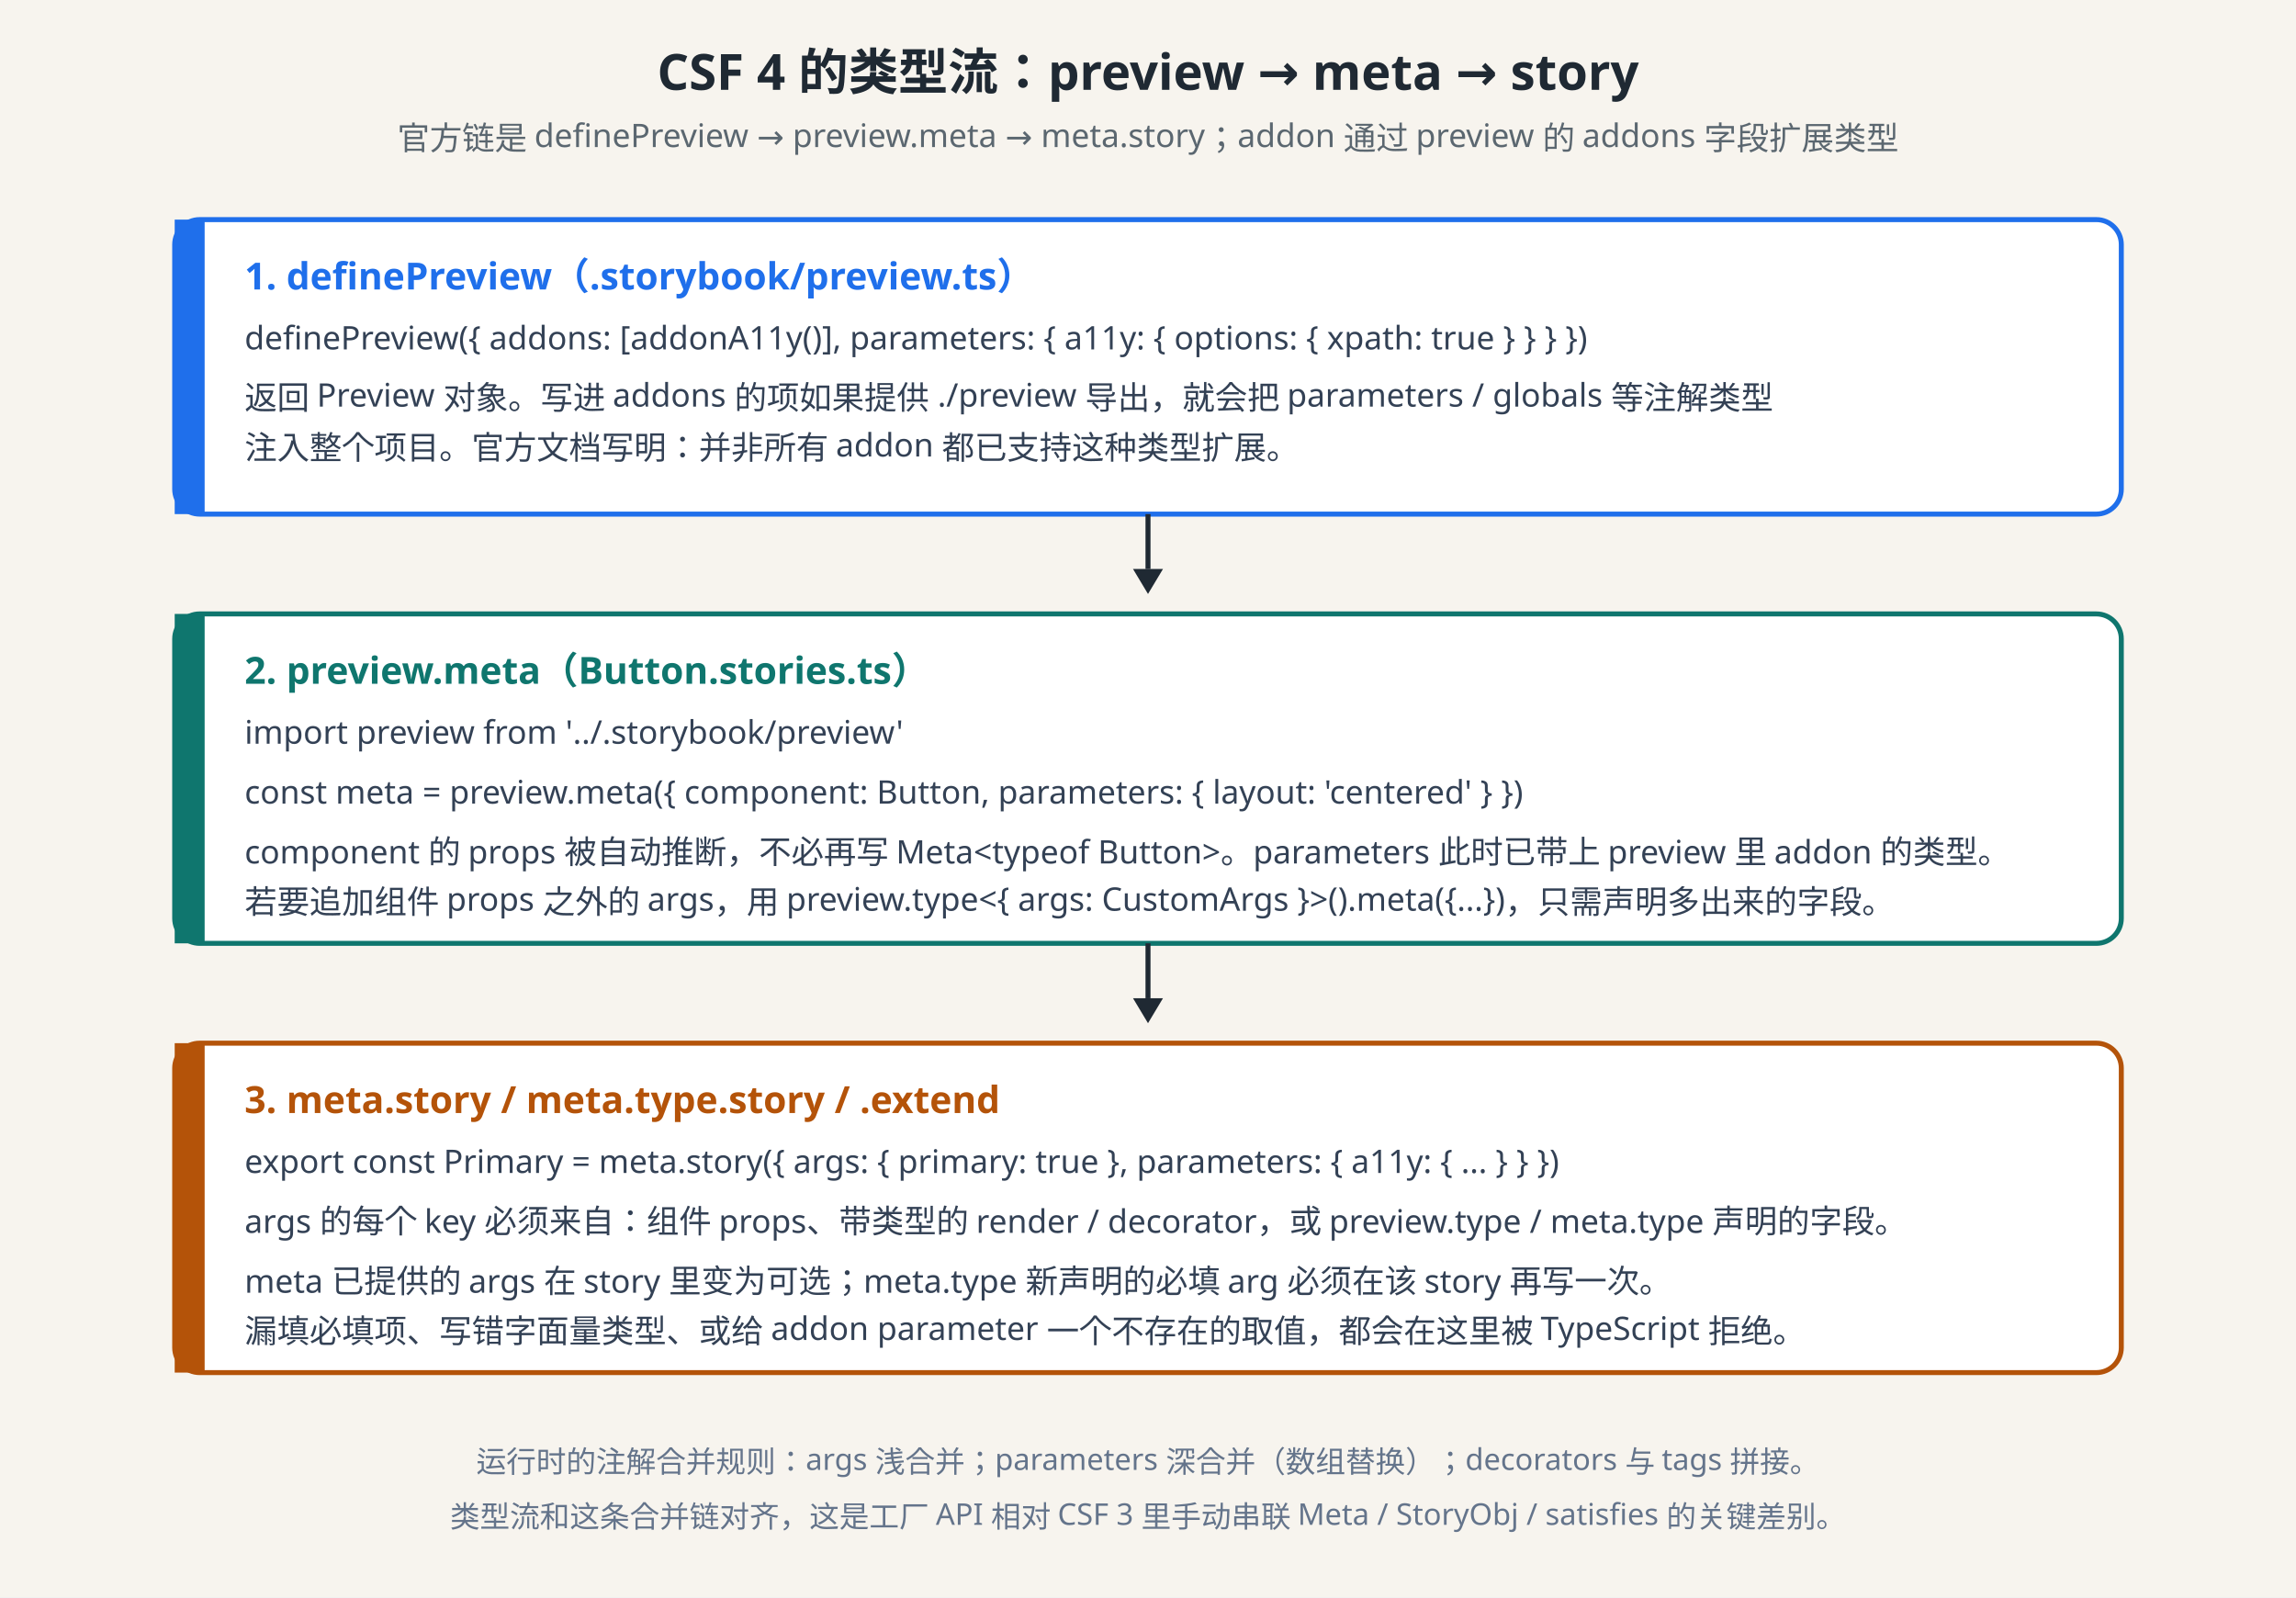
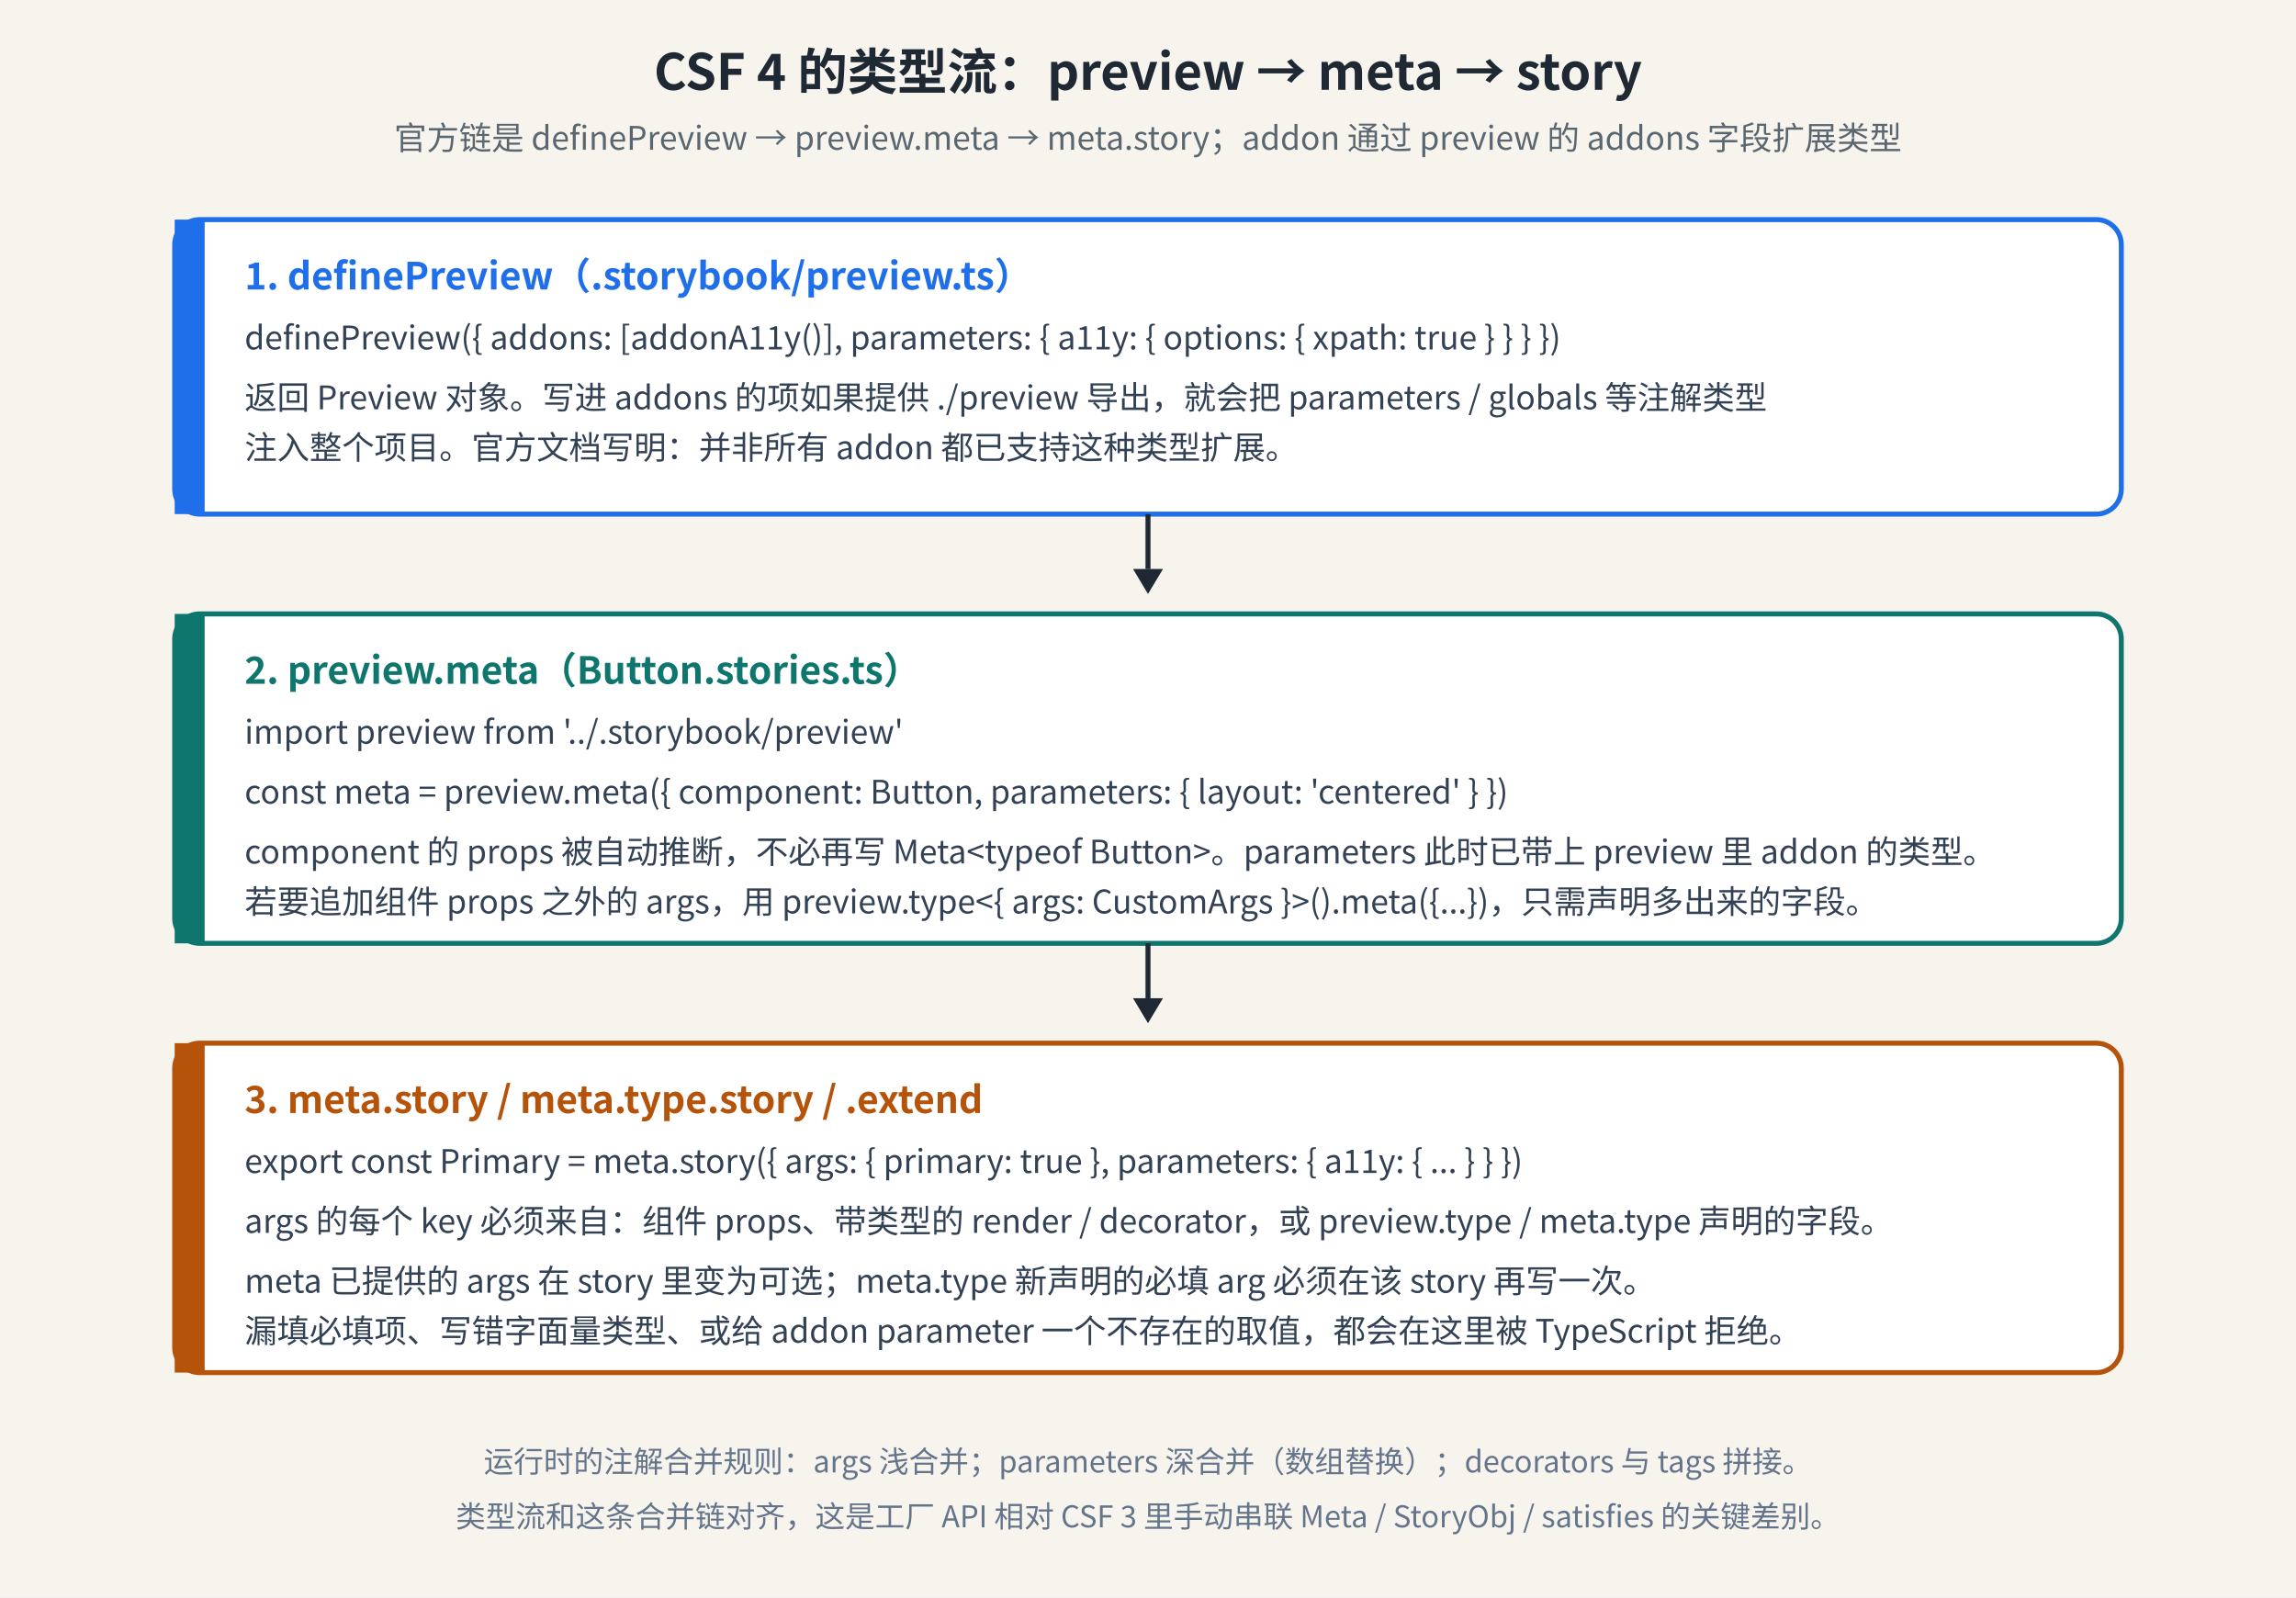
<svg xmlns="http://www.w3.org/2000/svg" viewBox="0 0 920 640" width="920" height="640" role="img" aria-labelledby="title desc">
  <rect width="920" height="640" fill="#f7f4ee" />
-   <text x="460" y="36" text-anchor="middle" font-family="ui-sans-serif, system-ui, sans-serif" font-size="20" font-weight="700" fill="#1f2933">CSF 4 的类型流：preview → meta → story</text>
-   <text x="460" y="60" text-anchor="middle" font-family="ui-sans-serif, system-ui, sans-serif" font-size="13" fill="#5b6770">官方链是 definePreview → preview.meta → meta.story；addon 通过 preview 的 addons 字段扩展类型</text>
+   <text x="460" y="36" text-anchor="middle" font-family="'Noto Sans CJK SC', 'Noto Sans SC', 'PingFang SC', 'Microsoft YaHei', 'Noto Sans', system-ui, sans-serif" font-size="20" font-weight="700" fill="#1f2933">CSF 4 的类型流：preview → meta → story</text>
+   <text x="460" y="60" text-anchor="middle" font-family="'Noto Sans CJK SC', 'Noto Sans SC', 'PingFang SC', 'Microsoft YaHei', 'Noto Sans', system-ui, sans-serif" font-size="13" fill="#5b6770">官方链是 definePreview → preview.meta → meta.story；addon 通过 preview 的 addons 字段扩展类型</text>
  <rect x="70" y="88" width="780" height="118" rx="10" fill="#ffffff" stroke="#1f6feb" stroke-width="2" />
  <rect x="70" y="88" width="12" height="118" rx="0" fill="#1f6feb" />
-   <text x="98" y="116" font-family="ui-sans-serif, system-ui, sans-serif" font-size="15" font-weight="700" fill="#1f6feb">1. definePreview（.storybook/preview.ts）</text>
-   <text x="98" y="140" font-family="ui-sans-serif, system-ui, sans-serif" font-size="13" fill="#334155">definePreview({ addons: [addonA11y()], parameters: { a11y: { options: { xpath: true } } } })</text>
-   <text x="98" y="164" font-family="ui-sans-serif, system-ui, sans-serif" font-size="13" fill="#334155">返回 Preview 对象。写进 addons 的项如果提供 ./preview 导出，就会把 parameters / globals 等注解类型</text>
-   <text x="98" y="184" font-family="ui-sans-serif, system-ui, sans-serif" font-size="13" fill="#334155">注入整个项目。官方文档写明：并非所有 addon 都已支持这种类型扩展。</text>
+   <text x="98" y="116" font-family="'Noto Sans CJK SC', 'Noto Sans SC', 'PingFang SC', 'Microsoft YaHei', 'Noto Sans', system-ui, sans-serif" font-size="15" font-weight="700" fill="#1f6feb">1. definePreview（.storybook/preview.ts）</text>
+   <text x="98" y="140" font-family="'Noto Sans CJK SC', 'Noto Sans SC', 'PingFang SC', 'Microsoft YaHei', 'Noto Sans', system-ui, sans-serif" font-size="13" fill="#334155">definePreview({ addons: [addonA11y()], parameters: { a11y: { options: { xpath: true } } } })</text>
+   <text x="98" y="164" font-family="'Noto Sans CJK SC', 'Noto Sans SC', 'PingFang SC', 'Microsoft YaHei', 'Noto Sans', system-ui, sans-serif" font-size="13" fill="#334155">返回 Preview 对象。写进 addons 的项如果提供 ./preview 导出，就会把 parameters / globals 等注解类型</text>
+   <text x="98" y="184" font-family="'Noto Sans CJK SC', 'Noto Sans SC', 'PingFang SC', 'Microsoft YaHei', 'Noto Sans', system-ui, sans-serif" font-size="13" fill="#334155">注入整个项目。官方文档写明：并非所有 addon 都已支持这种类型扩展。</text>
  <path d="M460 206 v22" stroke="#1f2933" stroke-width="2" fill="none" />
  <polygon points="454,228 466,228 460,238" fill="#1f2933" />
  <rect x="70" y="246" width="780" height="132" rx="10" fill="#ffffff" stroke="#0f766e" stroke-width="2" />
  <rect x="70" y="246" width="12" height="132" fill="#0f766e" />
-   <text x="98" y="274" font-family="ui-sans-serif, system-ui, sans-serif" font-size="15" font-weight="700" fill="#0f766e">2. preview.meta（Button.stories.ts）</text>
-   <text x="98" y="298" font-family="ui-sans-serif, system-ui, sans-serif" font-size="13" fill="#334155">import preview from '../.storybook/preview'</text>
-   <text x="98" y="322" font-family="ui-sans-serif, system-ui, sans-serif" font-size="13" fill="#334155">const meta = preview.meta({ component: Button, parameters: { layout: 'centered' } })</text>
-   <text x="98" y="346" font-family="ui-sans-serif, system-ui, sans-serif" font-size="13" fill="#334155">component 的 props 被自动推断，不必再写 Meta&lt;typeof Button&gt;。parameters 此时已带上 preview 里 addon 的类型。</text>
-   <text x="98" y="366" font-family="ui-sans-serif, system-ui, sans-serif" font-size="13" fill="#334155">若要追加组件 props 之外的 args，用 preview.type&lt;{ args: CustomArgs }&gt;().meta({...})，只需声明多出来的字段。</text>
+   <text x="98" y="274" font-family="'Noto Sans CJK SC', 'Noto Sans SC', 'PingFang SC', 'Microsoft YaHei', 'Noto Sans', system-ui, sans-serif" font-size="15" font-weight="700" fill="#0f766e">2. preview.meta（Button.stories.ts）</text>
+   <text x="98" y="298" font-family="'Noto Sans CJK SC', 'Noto Sans SC', 'PingFang SC', 'Microsoft YaHei', 'Noto Sans', system-ui, sans-serif" font-size="13" fill="#334155">import preview from '../.storybook/preview'</text>
+   <text x="98" y="322" font-family="'Noto Sans CJK SC', 'Noto Sans SC', 'PingFang SC', 'Microsoft YaHei', 'Noto Sans', system-ui, sans-serif" font-size="13" fill="#334155">const meta = preview.meta({ component: Button, parameters: { layout: 'centered' } })</text>
+   <text x="98" y="346" font-family="'Noto Sans CJK SC', 'Noto Sans SC', 'PingFang SC', 'Microsoft YaHei', 'Noto Sans', system-ui, sans-serif" font-size="13" fill="#334155">component 的 props 被自动推断，不必再写 Meta&lt;typeof Button&gt;。parameters 此时已带上 preview 里 addon 的类型。</text>
+   <text x="98" y="366" font-family="'Noto Sans CJK SC', 'Noto Sans SC', 'PingFang SC', 'Microsoft YaHei', 'Noto Sans', system-ui, sans-serif" font-size="13" fill="#334155">若要追加组件 props 之外的 args，用 preview.type&lt;{ args: CustomArgs }&gt;().meta({...})，只需声明多出来的字段。</text>
  <path d="M460 378 v22" stroke="#1f2933" stroke-width="2" fill="none" />
  <polygon points="454,400 466,400 460,410" fill="#1f2933" />
  <rect x="70" y="418" width="780" height="132" rx="10" fill="#ffffff" stroke="#b45309" stroke-width="2" />
  <rect x="70" y="418" width="12" height="132" fill="#b45309" />
-   <text x="98" y="446" font-family="ui-sans-serif, system-ui, sans-serif" font-size="15" font-weight="700" fill="#b45309">3. meta.story / meta.type.story / .extend</text>
-   <text x="98" y="470" font-family="ui-sans-serif, system-ui, sans-serif" font-size="13" fill="#334155">export const Primary = meta.story({ args: { primary: true }, parameters: { a11y: { ... } } })</text>
-   <text x="98" y="494" font-family="ui-sans-serif, system-ui, sans-serif" font-size="13" fill="#334155">args 的每个 key 必须来自：组件 props、带类型的 render / decorator，或 preview.type / meta.type 声明的字段。</text>
-   <text x="98" y="518" font-family="ui-sans-serif, system-ui, sans-serif" font-size="13" fill="#334155">meta 已提供的 args 在 story 里变为可选；meta.type 新声明的必填 arg 必须在该 story 再写一次。</text>
-   <text x="98" y="538" font-family="ui-sans-serif, system-ui, sans-serif" font-size="13" fill="#334155">漏填必填项、写错字面量类型、或给 addon parameter 一个不存在的取值，都会在这里被 TypeScript 拒绝。</text>
-   <text x="460" y="590" text-anchor="middle" font-family="ui-sans-serif, system-ui, sans-serif" font-size="12" fill="#64748b">运行时的注解合并规则：args 浅合并；parameters 深合并（数组替换）；decorators 与 tags 拼接。</text>
-   <text x="460" y="612" text-anchor="middle" font-family="ui-sans-serif, system-ui, sans-serif" font-size="12" fill="#64748b">类型流和这条合并链对齐，这是工厂 API 相对 CSF 3 里手动串联 Meta / StoryObj / satisfies 的关键差别。</text>
+   <text x="98" y="446" font-family="'Noto Sans CJK SC', 'Noto Sans SC', 'PingFang SC', 'Microsoft YaHei', 'Noto Sans', system-ui, sans-serif" font-size="15" font-weight="700" fill="#b45309">3. meta.story / meta.type.story / .extend</text>
+   <text x="98" y="470" font-family="'Noto Sans CJK SC', 'Noto Sans SC', 'PingFang SC', 'Microsoft YaHei', 'Noto Sans', system-ui, sans-serif" font-size="13" fill="#334155">export const Primary = meta.story({ args: { primary: true }, parameters: { a11y: { ... } } })</text>
+   <text x="98" y="494" font-family="'Noto Sans CJK SC', 'Noto Sans SC', 'PingFang SC', 'Microsoft YaHei', 'Noto Sans', system-ui, sans-serif" font-size="13" fill="#334155">args 的每个 key 必须来自：组件 props、带类型的 render / decorator，或 preview.type / meta.type 声明的字段。</text>
+   <text x="98" y="518" font-family="'Noto Sans CJK SC', 'Noto Sans SC', 'PingFang SC', 'Microsoft YaHei', 'Noto Sans', system-ui, sans-serif" font-size="13" fill="#334155">meta 已提供的 args 在 story 里变为可选；meta.type 新声明的必填 arg 必须在该 story 再写一次。</text>
+   <text x="98" y="538" font-family="'Noto Sans CJK SC', 'Noto Sans SC', 'PingFang SC', 'Microsoft YaHei', 'Noto Sans', system-ui, sans-serif" font-size="13" fill="#334155">漏填必填项、写错字面量类型、或给 addon parameter 一个不存在的取值，都会在这里被 TypeScript 拒绝。</text>
+   <text x="460" y="590" text-anchor="middle" font-family="'Noto Sans CJK SC', 'Noto Sans SC', 'PingFang SC', 'Microsoft YaHei', 'Noto Sans', system-ui, sans-serif" font-size="12" fill="#64748b">运行时的注解合并规则：args 浅合并；parameters 深合并（数组替换）；decorators 与 tags 拼接。</text>
+   <text x="460" y="612" text-anchor="middle" font-family="'Noto Sans CJK SC', 'Noto Sans SC', 'PingFang SC', 'Microsoft YaHei', 'Noto Sans', system-ui, sans-serif" font-size="12" fill="#64748b">类型流和这条合并链对齐，这是工厂 API 相对 CSF 3 里手动串联 Meta / StoryObj / satisfies 的关键差别。</text>
</svg>
